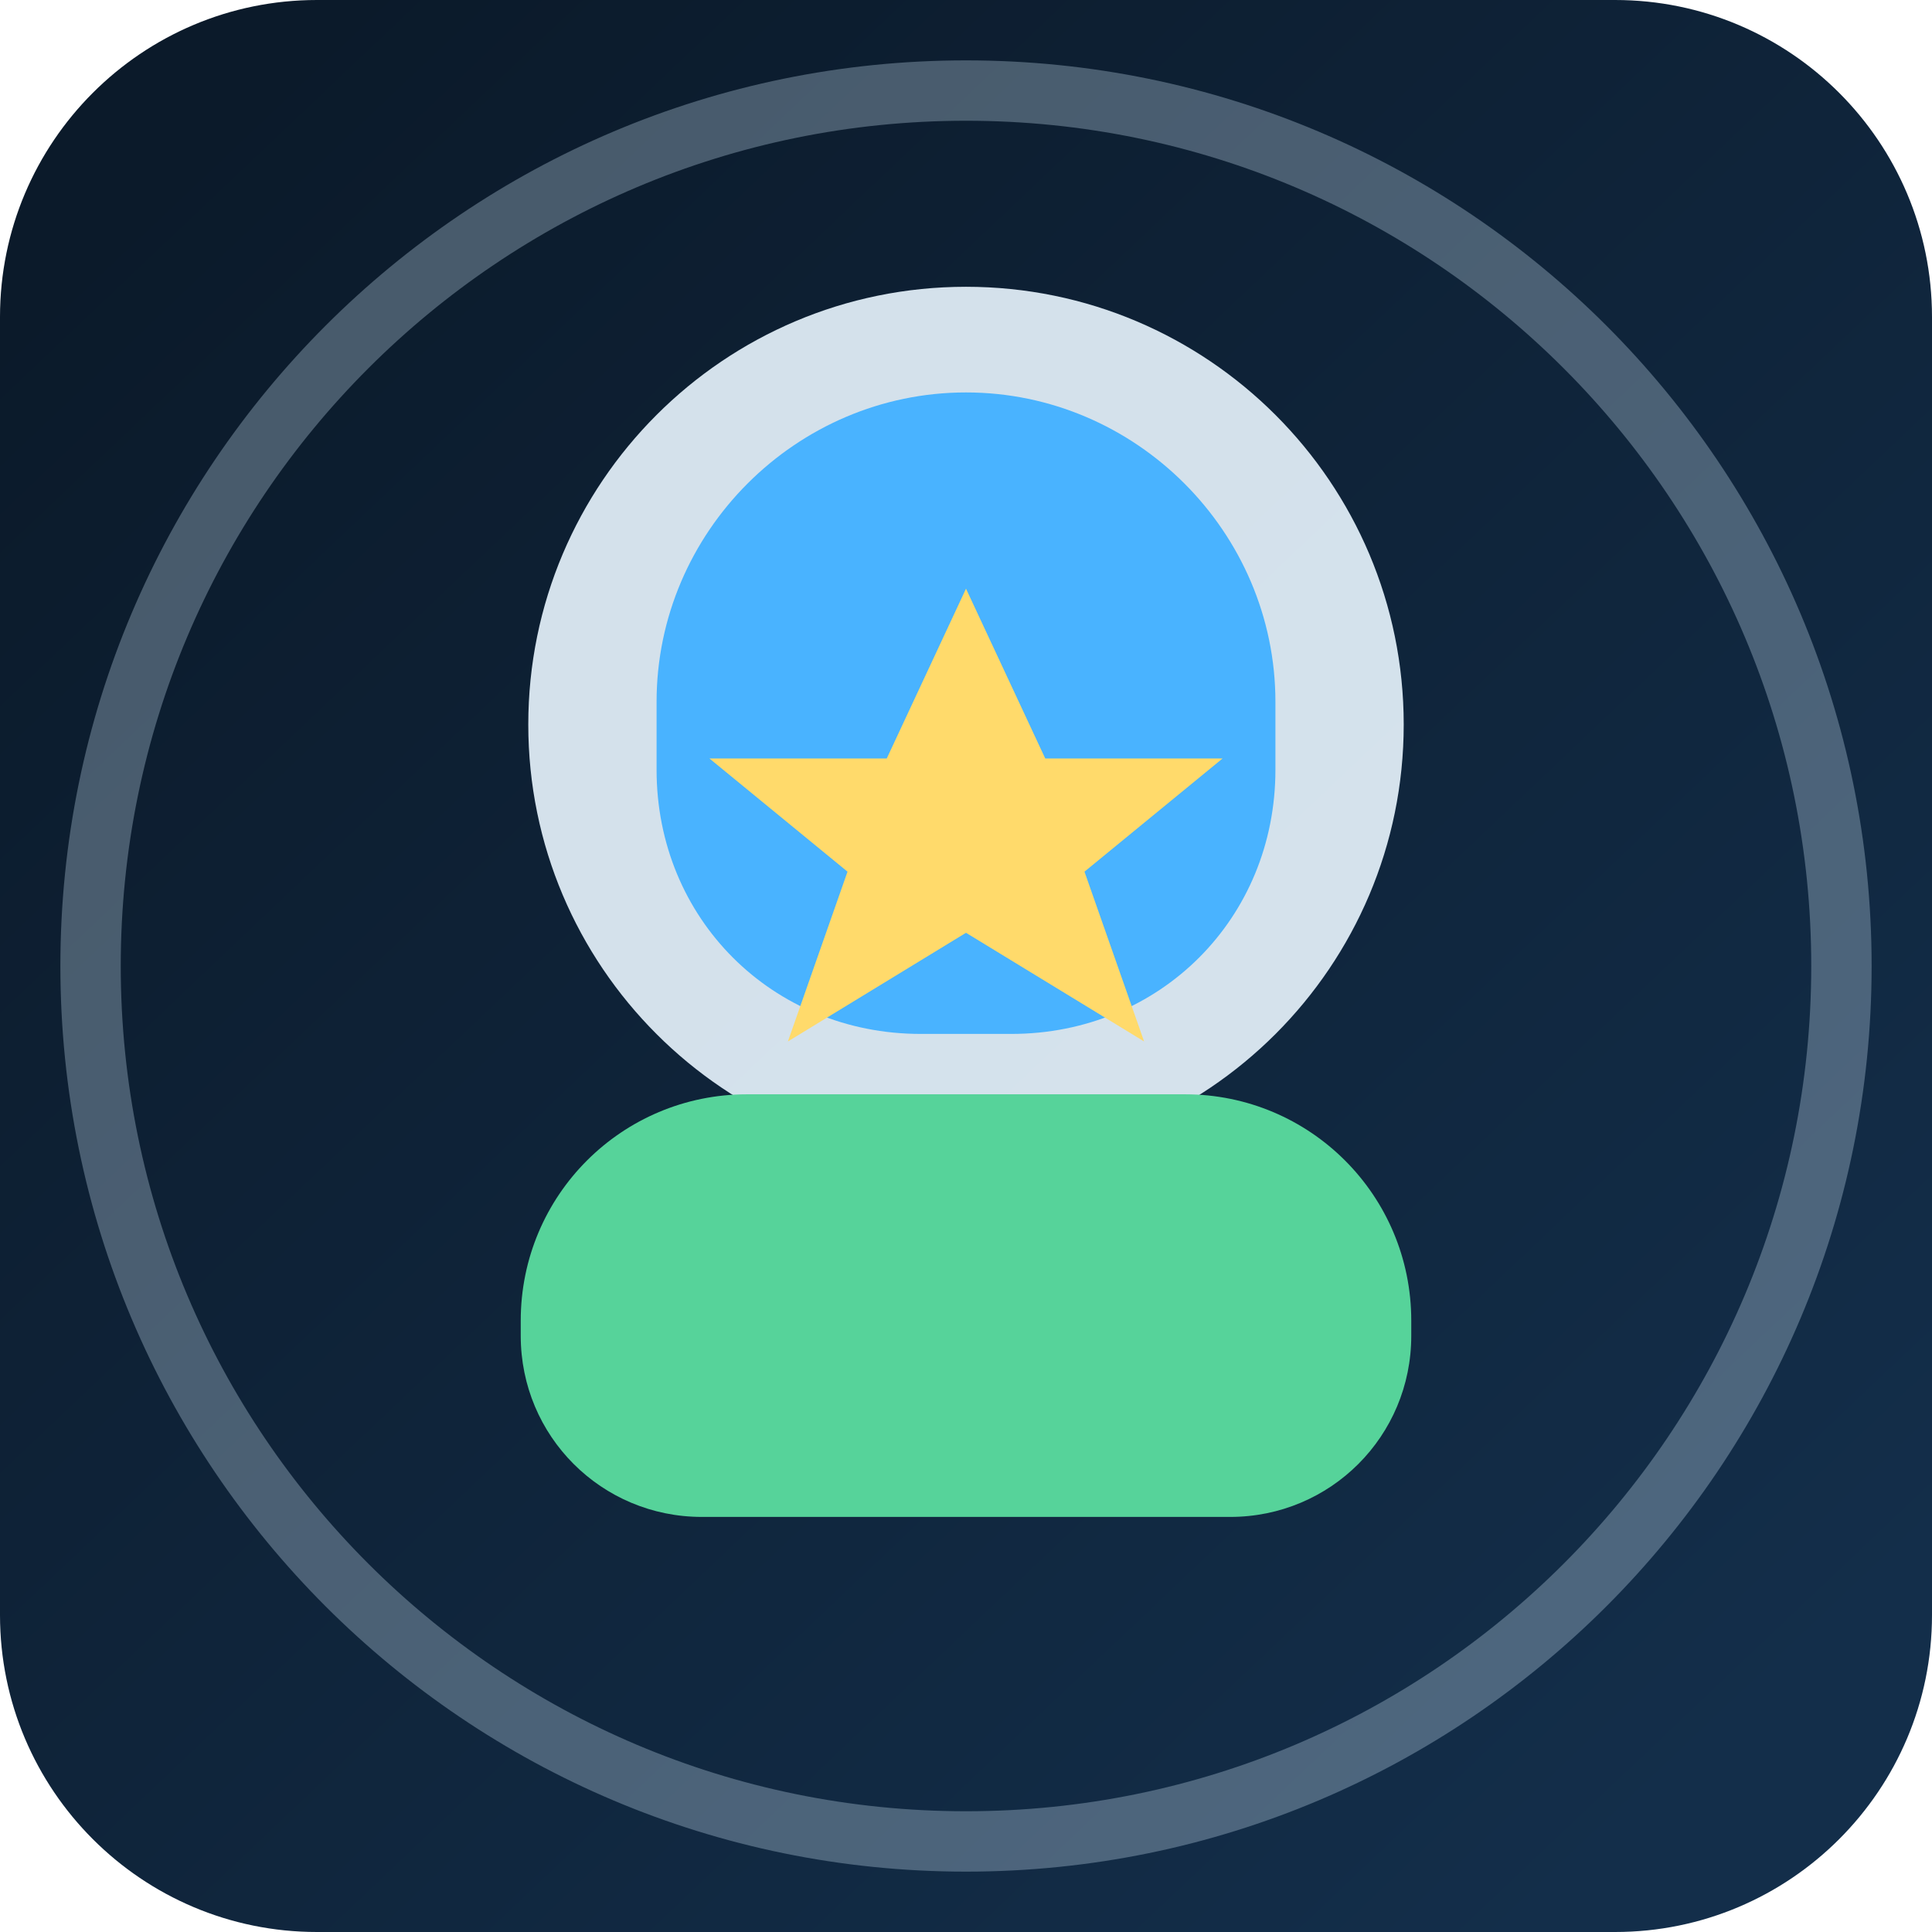
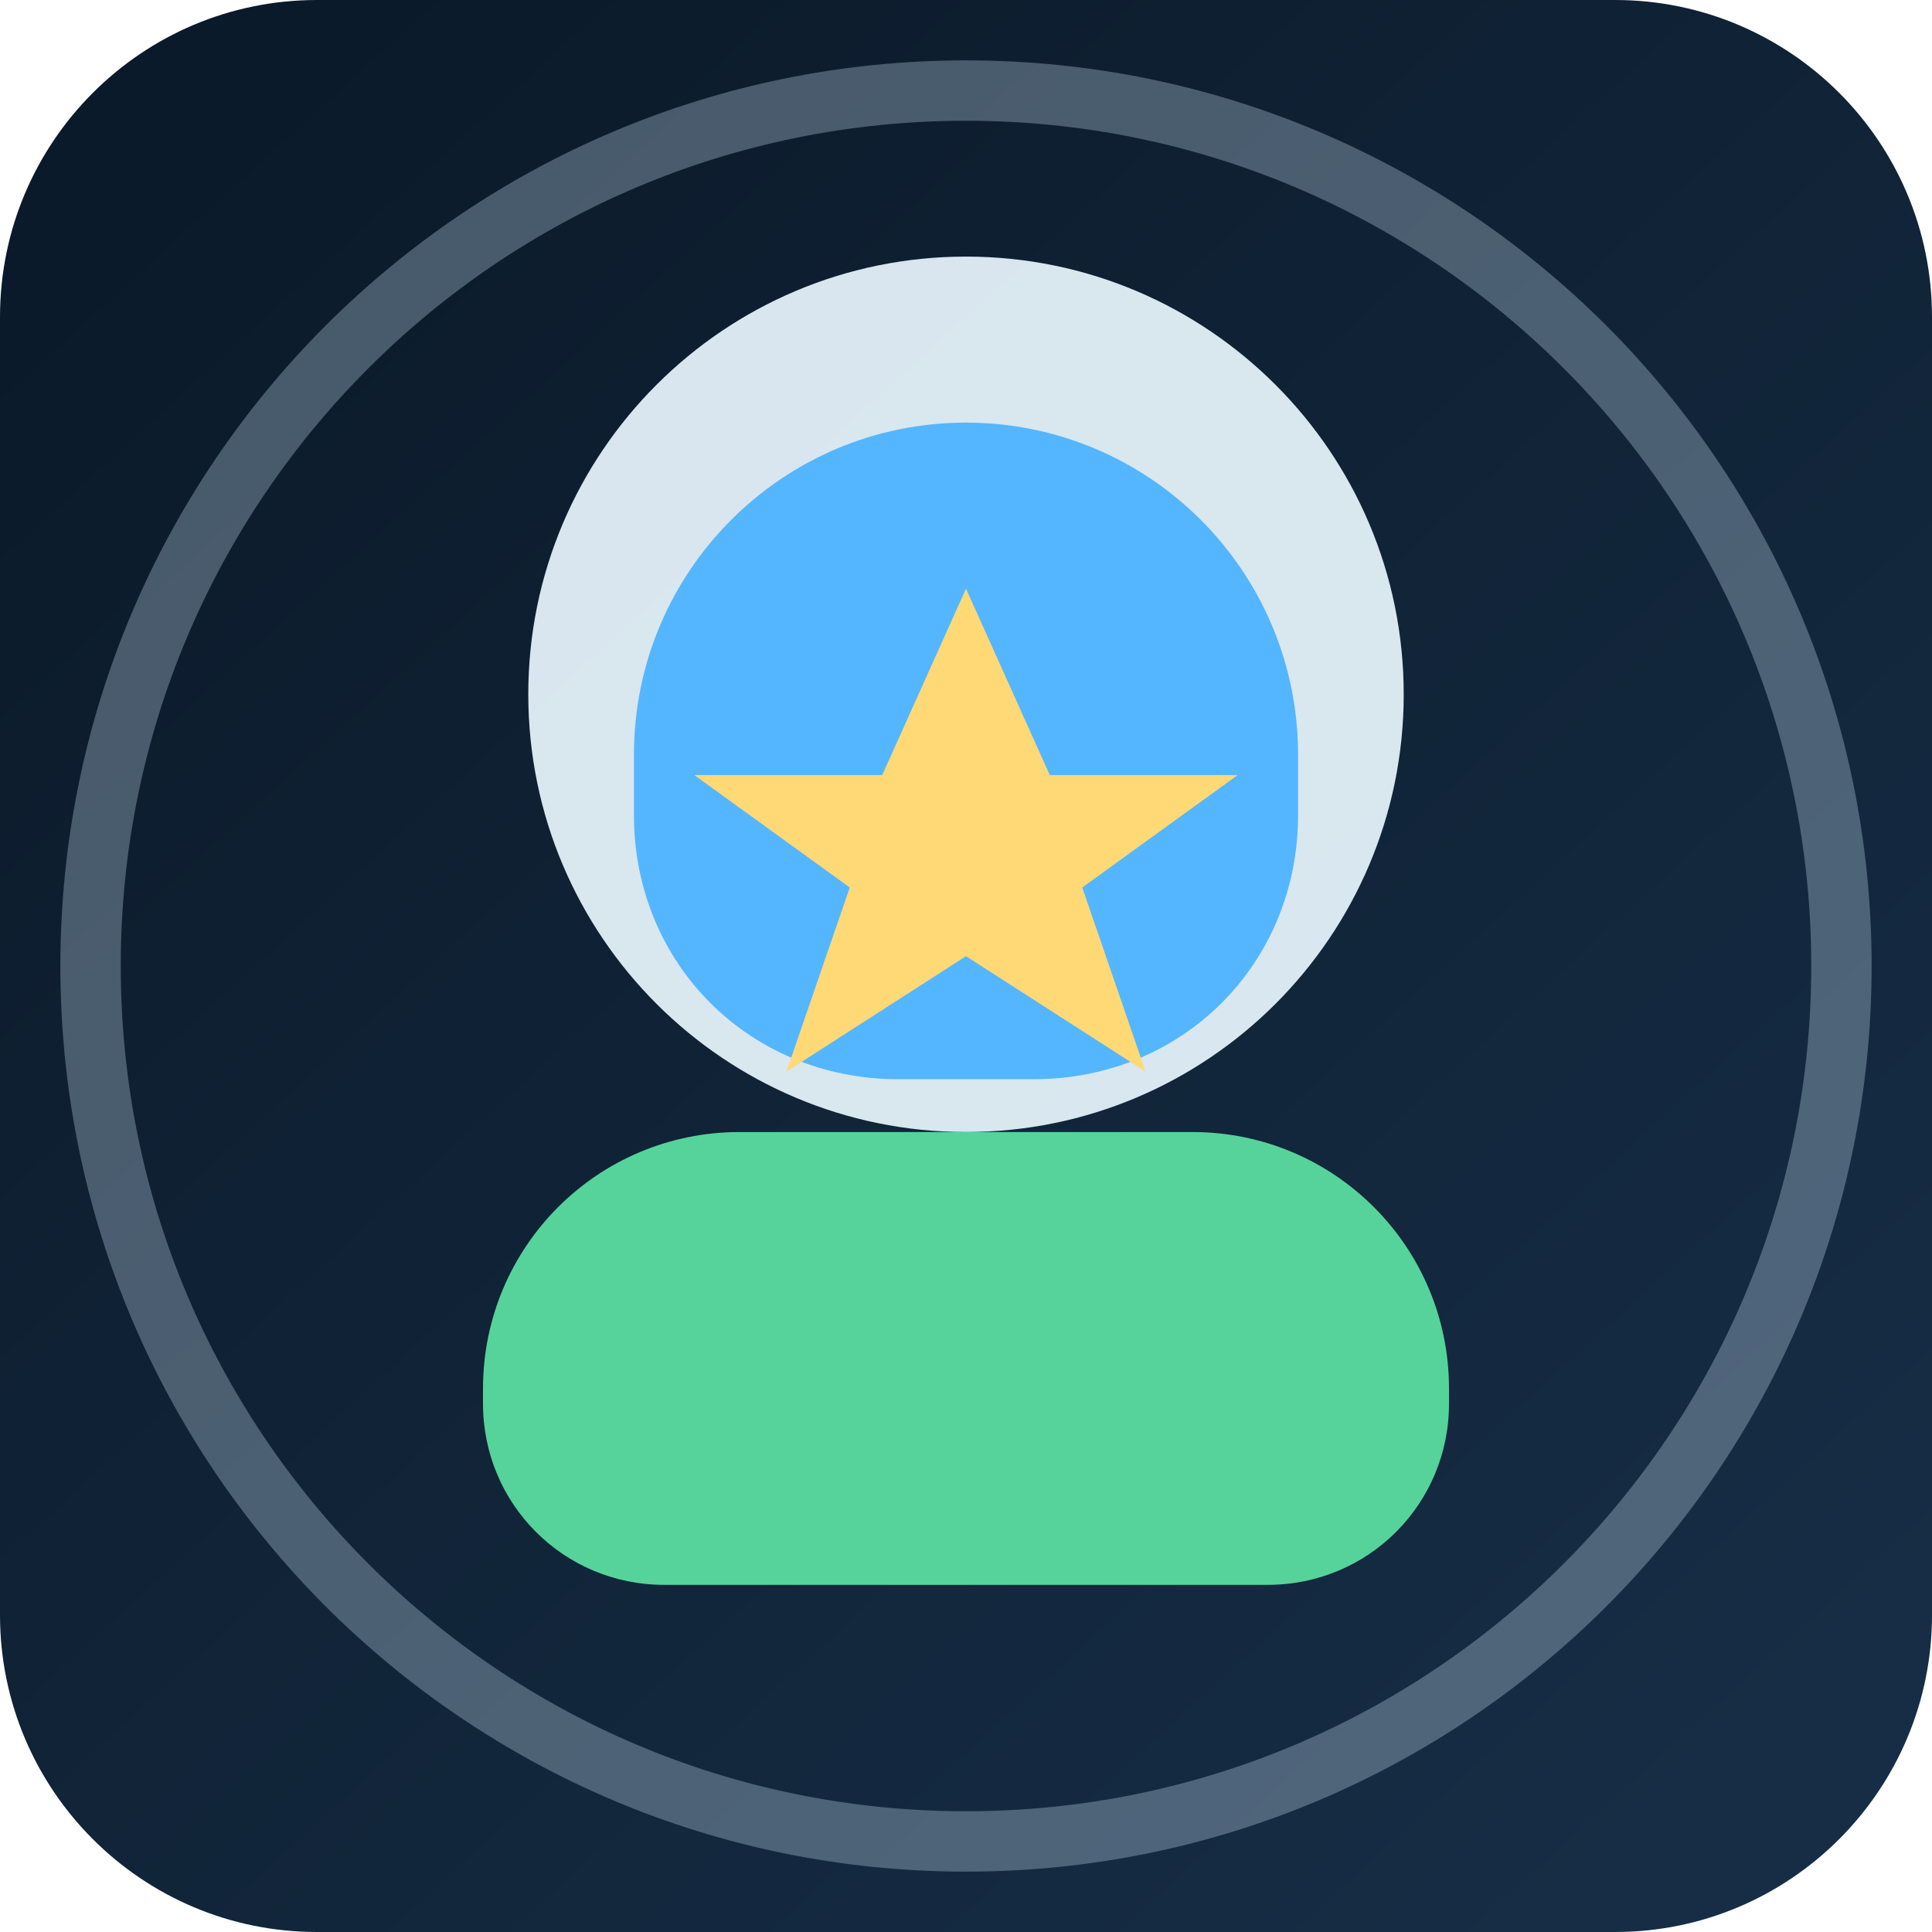
<svg xmlns="http://www.w3.org/2000/svg" width="256" height="256" viewBox="0 0 256 256" fill="none">
-   <rect width="256" height="256" rx="42" fill="url(#paint0_linear_2_2)" />
-   <circle cx="128" cy="96" r="58" fill="#EAF6FF" fill-opacity="0.9" />
-   <path d="M128 52C105.5 52 87 70.5 87 93V102C87 121.7 102.3 137 122 137H134C153.7 137 169 121.7 169 102V93C169 70.5 150.5 52 128 52Z" fill="#49B3FF" />
-   <path d="M99 145H157C173.6 145 187 158.4 187 175V177C187 190.3 176.3 201 163 201H93C79.7 201 69 190.3 69 177V175C69 158.4 82.4 145 99 145Z" fill="#56D39A" />
-   <path d="M128 78L138.5 100.5H162L143.7 115.5L151.6 138L128 123.6L104.4 138L112.3 115.5L94 100.5H117.5L128 78Z" fill="#FFDA6B" />
+   <rect width="256" height="256" rx="42" fill="url(#paint0_linear_1)" />
+   <circle cx="128" cy="92" r="58" fill="#EAF7FF" fill-opacity="0.92" />
+   <path d="M128 56C103.7 56 84 75.7 84 100V108C84 127.7 99.3 143 119 143H137C156.7 143 172 127.7 172 108V100C172 75.7 152.3 56 128 56Z" fill="#54B6FF" />
+   <path d="M98 150H158C176.8 150 192 165.2 192 184V186C192 199.3 181.3 210 168 210H88C74.7 210 64 199.3 64 186V184C64 165.2 79.2 150 98 150Z" fill="#56D39A" />
+   <path d="M128 78L139.1 102.7H164L143.4 117.6L151.8 142L128 126.7L104.2 142L112.6 117.6L92 102.7H116.9L128 78Z" fill="#FFD976" />
  <circle cx="128" cy="128" r="116" stroke="#D7EEFF" stroke-opacity="0.3" stroke-width="8" />
  <defs>
-     <linearGradient id="paint0_linear_2_2" x1="24" y1="20" x2="227" y2="234" gradientUnits="userSpaceOnUse">
+     <linearGradient id="paint0_linear_1" x1="28" y1="17" x2="228" y2="236" gradientUnits="userSpaceOnUse">
      <stop stop-color="#0B1A2A" />
-       <stop offset="1" stop-color="#132E4A" />
+       <stop offset="1" stop-color="#162D45" />
    </linearGradient>
  </defs>
</svg>
